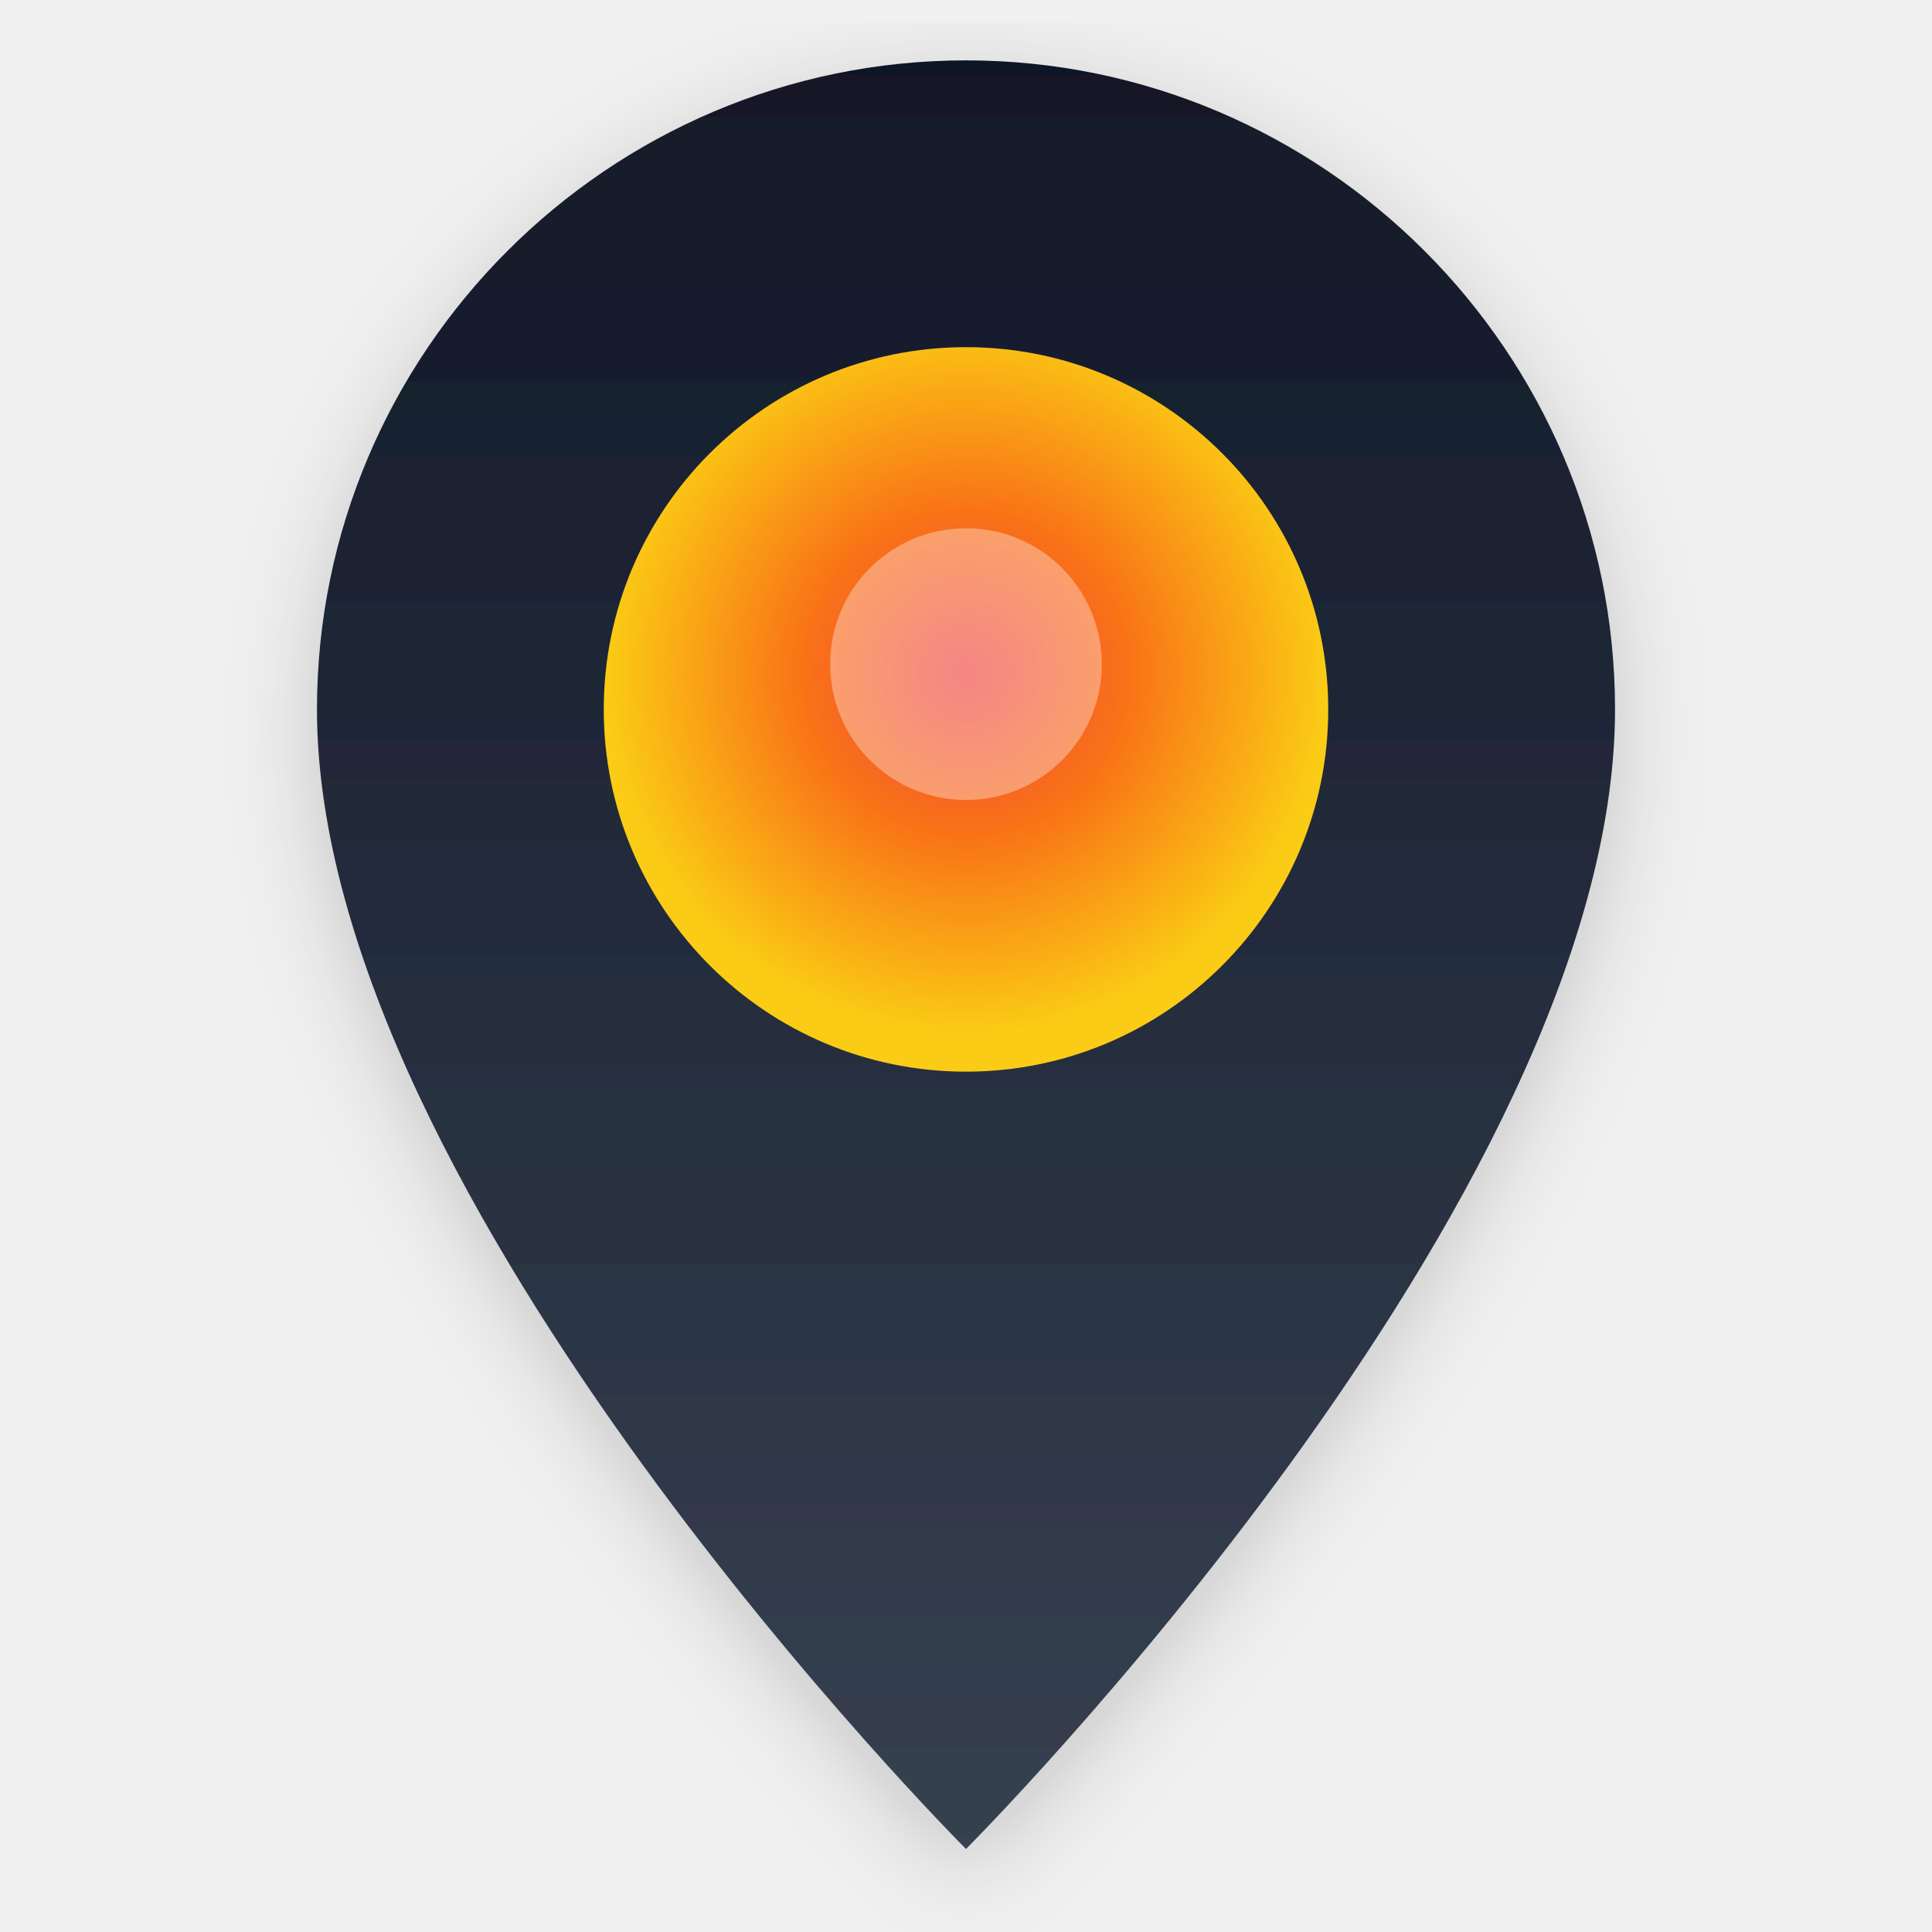
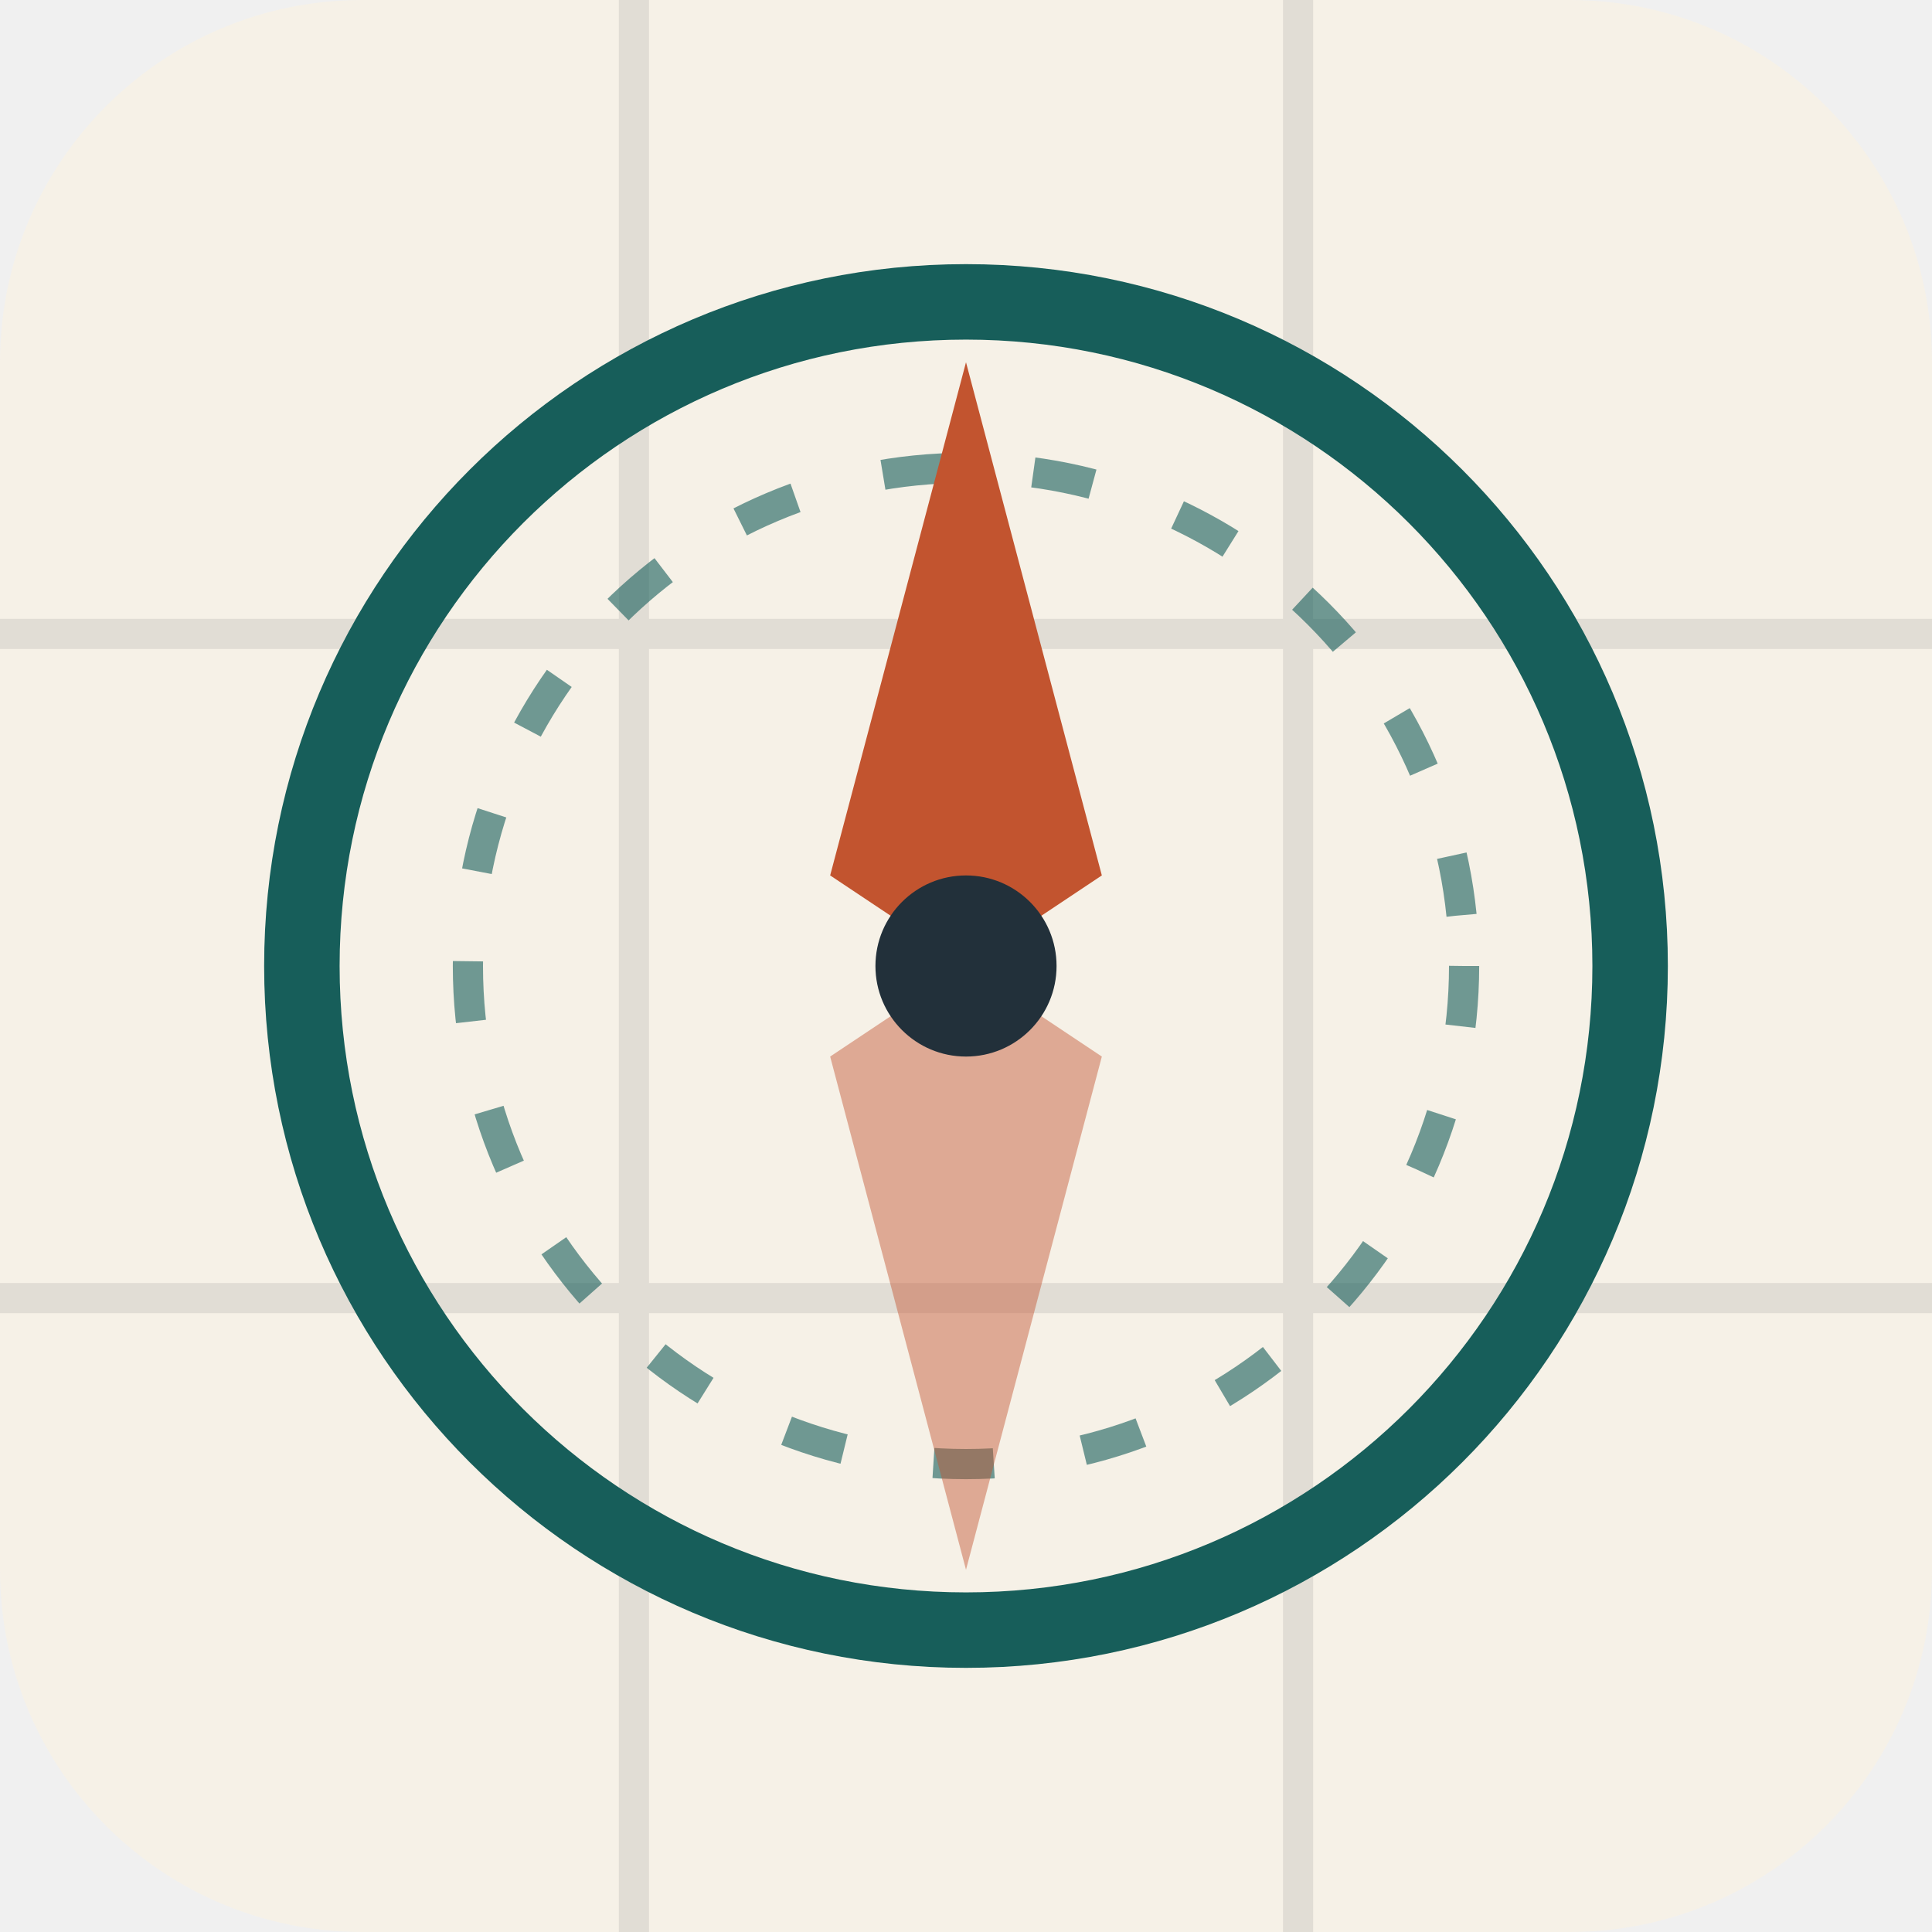
- <svg xmlns="http://www.w3.org/2000/svg" viewBox="0 0 512 512">
-   <defs>
-     <linearGradient id="pin" x1="0" y1="0" x2="0" y2="1">
-       <stop offset="0%" stop-color="#111827" />
-       <stop offset="100%" stop-color="#374151" />
-     </linearGradient>
-     <radialGradient id="heat" cx="50%" cy="45%" r="50%">
-       <stop offset="0%" stop-color="#ef4444" />
-       <stop offset="45%" stop-color="#f97316" />
-       <stop offset="100%" stop-color="#facc15" />
-     </radialGradient>
-     <filter id="shadow" x="-10%" y="-5%" width="120%" height="120%">
-       <feDropShadow dx="0" dy="6" stdDeviation="12" flood-color="#000" flood-opacity=".18" />
-     </filter>
-   </defs>
-   <path d="M256 16C161.3 16 84 93.3 84 188c0 130 172 302 172 302s172-172 172-302C428 93.3 350.7 16 256 16z" fill="url(#pin)" filter="url(#shadow)" />
-   <circle cx="256" cy="188" r="96" fill="url(#heat)" />
-   <circle cx="256" cy="176" r="36" fill="#fff" opacity=".35" />
+ <svg xmlns="http://www.w3.org/2000/svg" viewBox="0 0 64 64">
+   <rect width="64" height="64" rx="12" fill="#f6f1e7" />
+   <g stroke="#22303a" stroke-opacity="0.10" stroke-width="1">
+     <path d="M0 21h64M0 43h64M21 0v64M43 0v64" />
+   </g>
+   <circle cx="32" cy="32" r="22" fill="none" stroke="#175e5a" stroke-width="2.5" />
+   <circle cx="32" cy="32" r="16.5" fill="none" stroke="#175e5a" stroke-width="1" stroke-dasharray="2 3" stroke-opacity="0.6" />
+   <path d="M32 12 L36.5 29 L32 32 L27.5 29 Z" fill="#c2542f" />
+   <path d="M32 52 L36.5 35 L32 32 L27.5 35 Z" fill="#c2542f" fill-opacity="0.45" />
+   <circle cx="32" cy="32" r="3" fill="#22303a" />
</svg>
